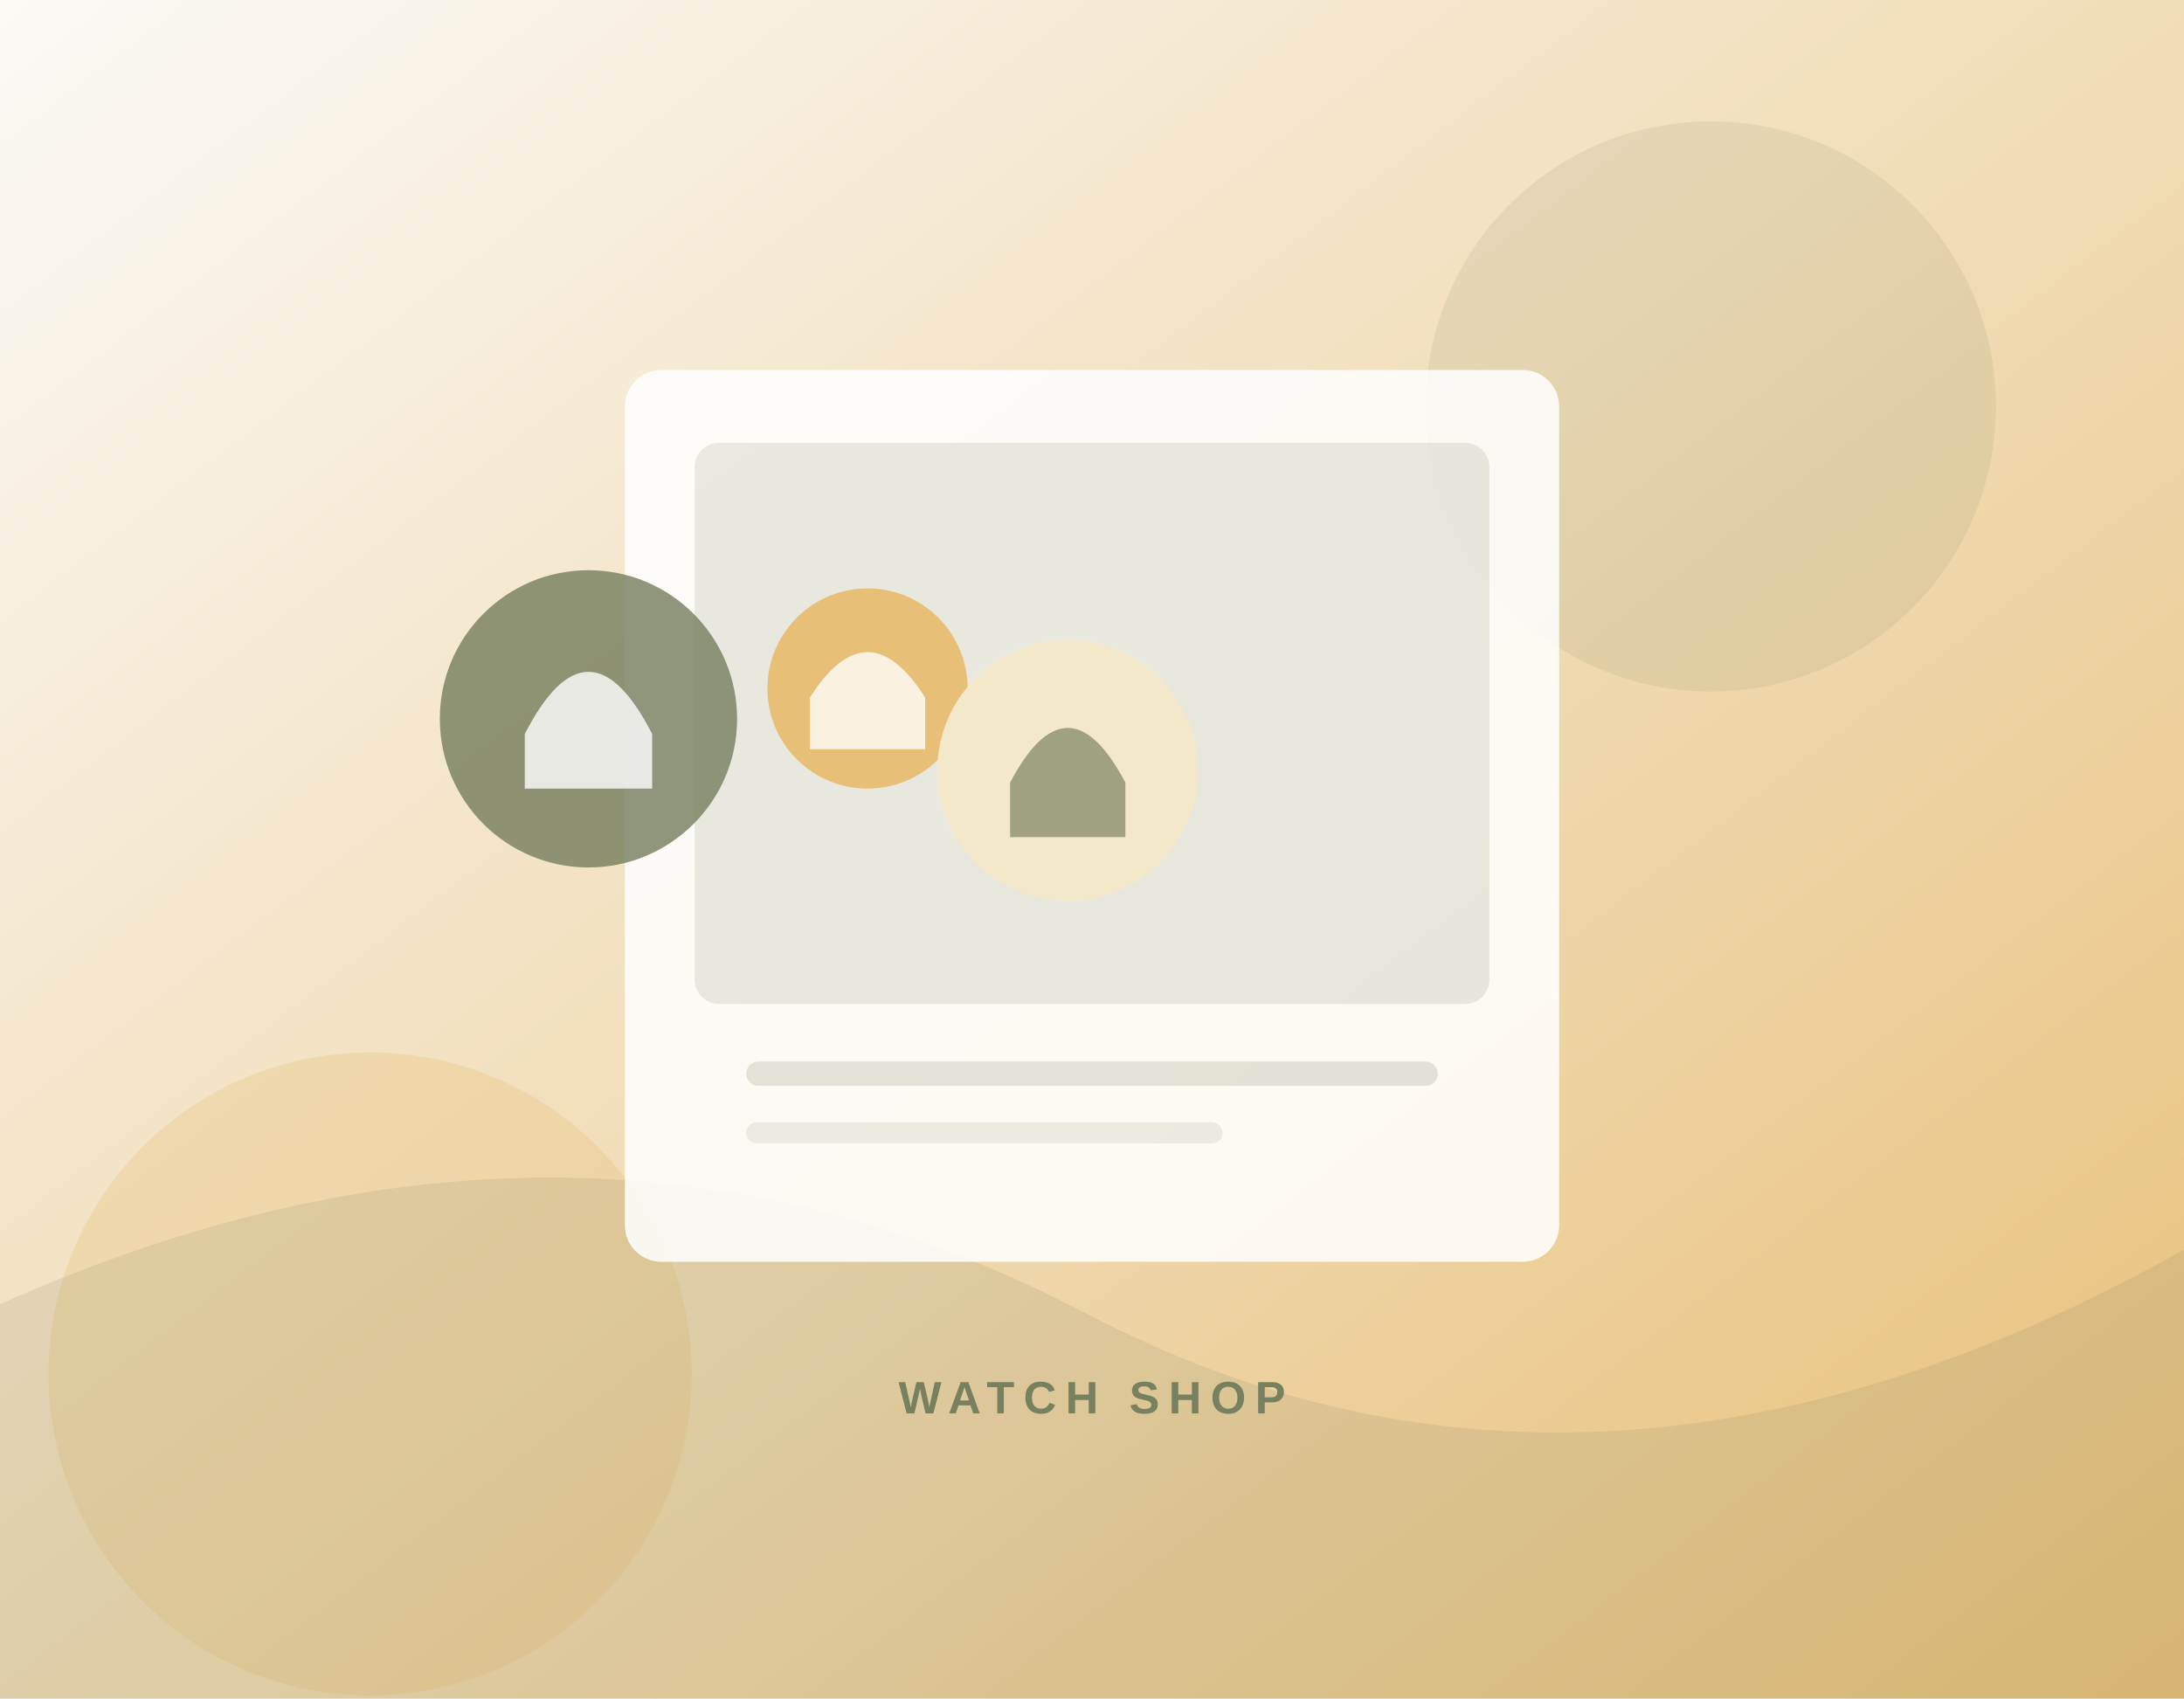
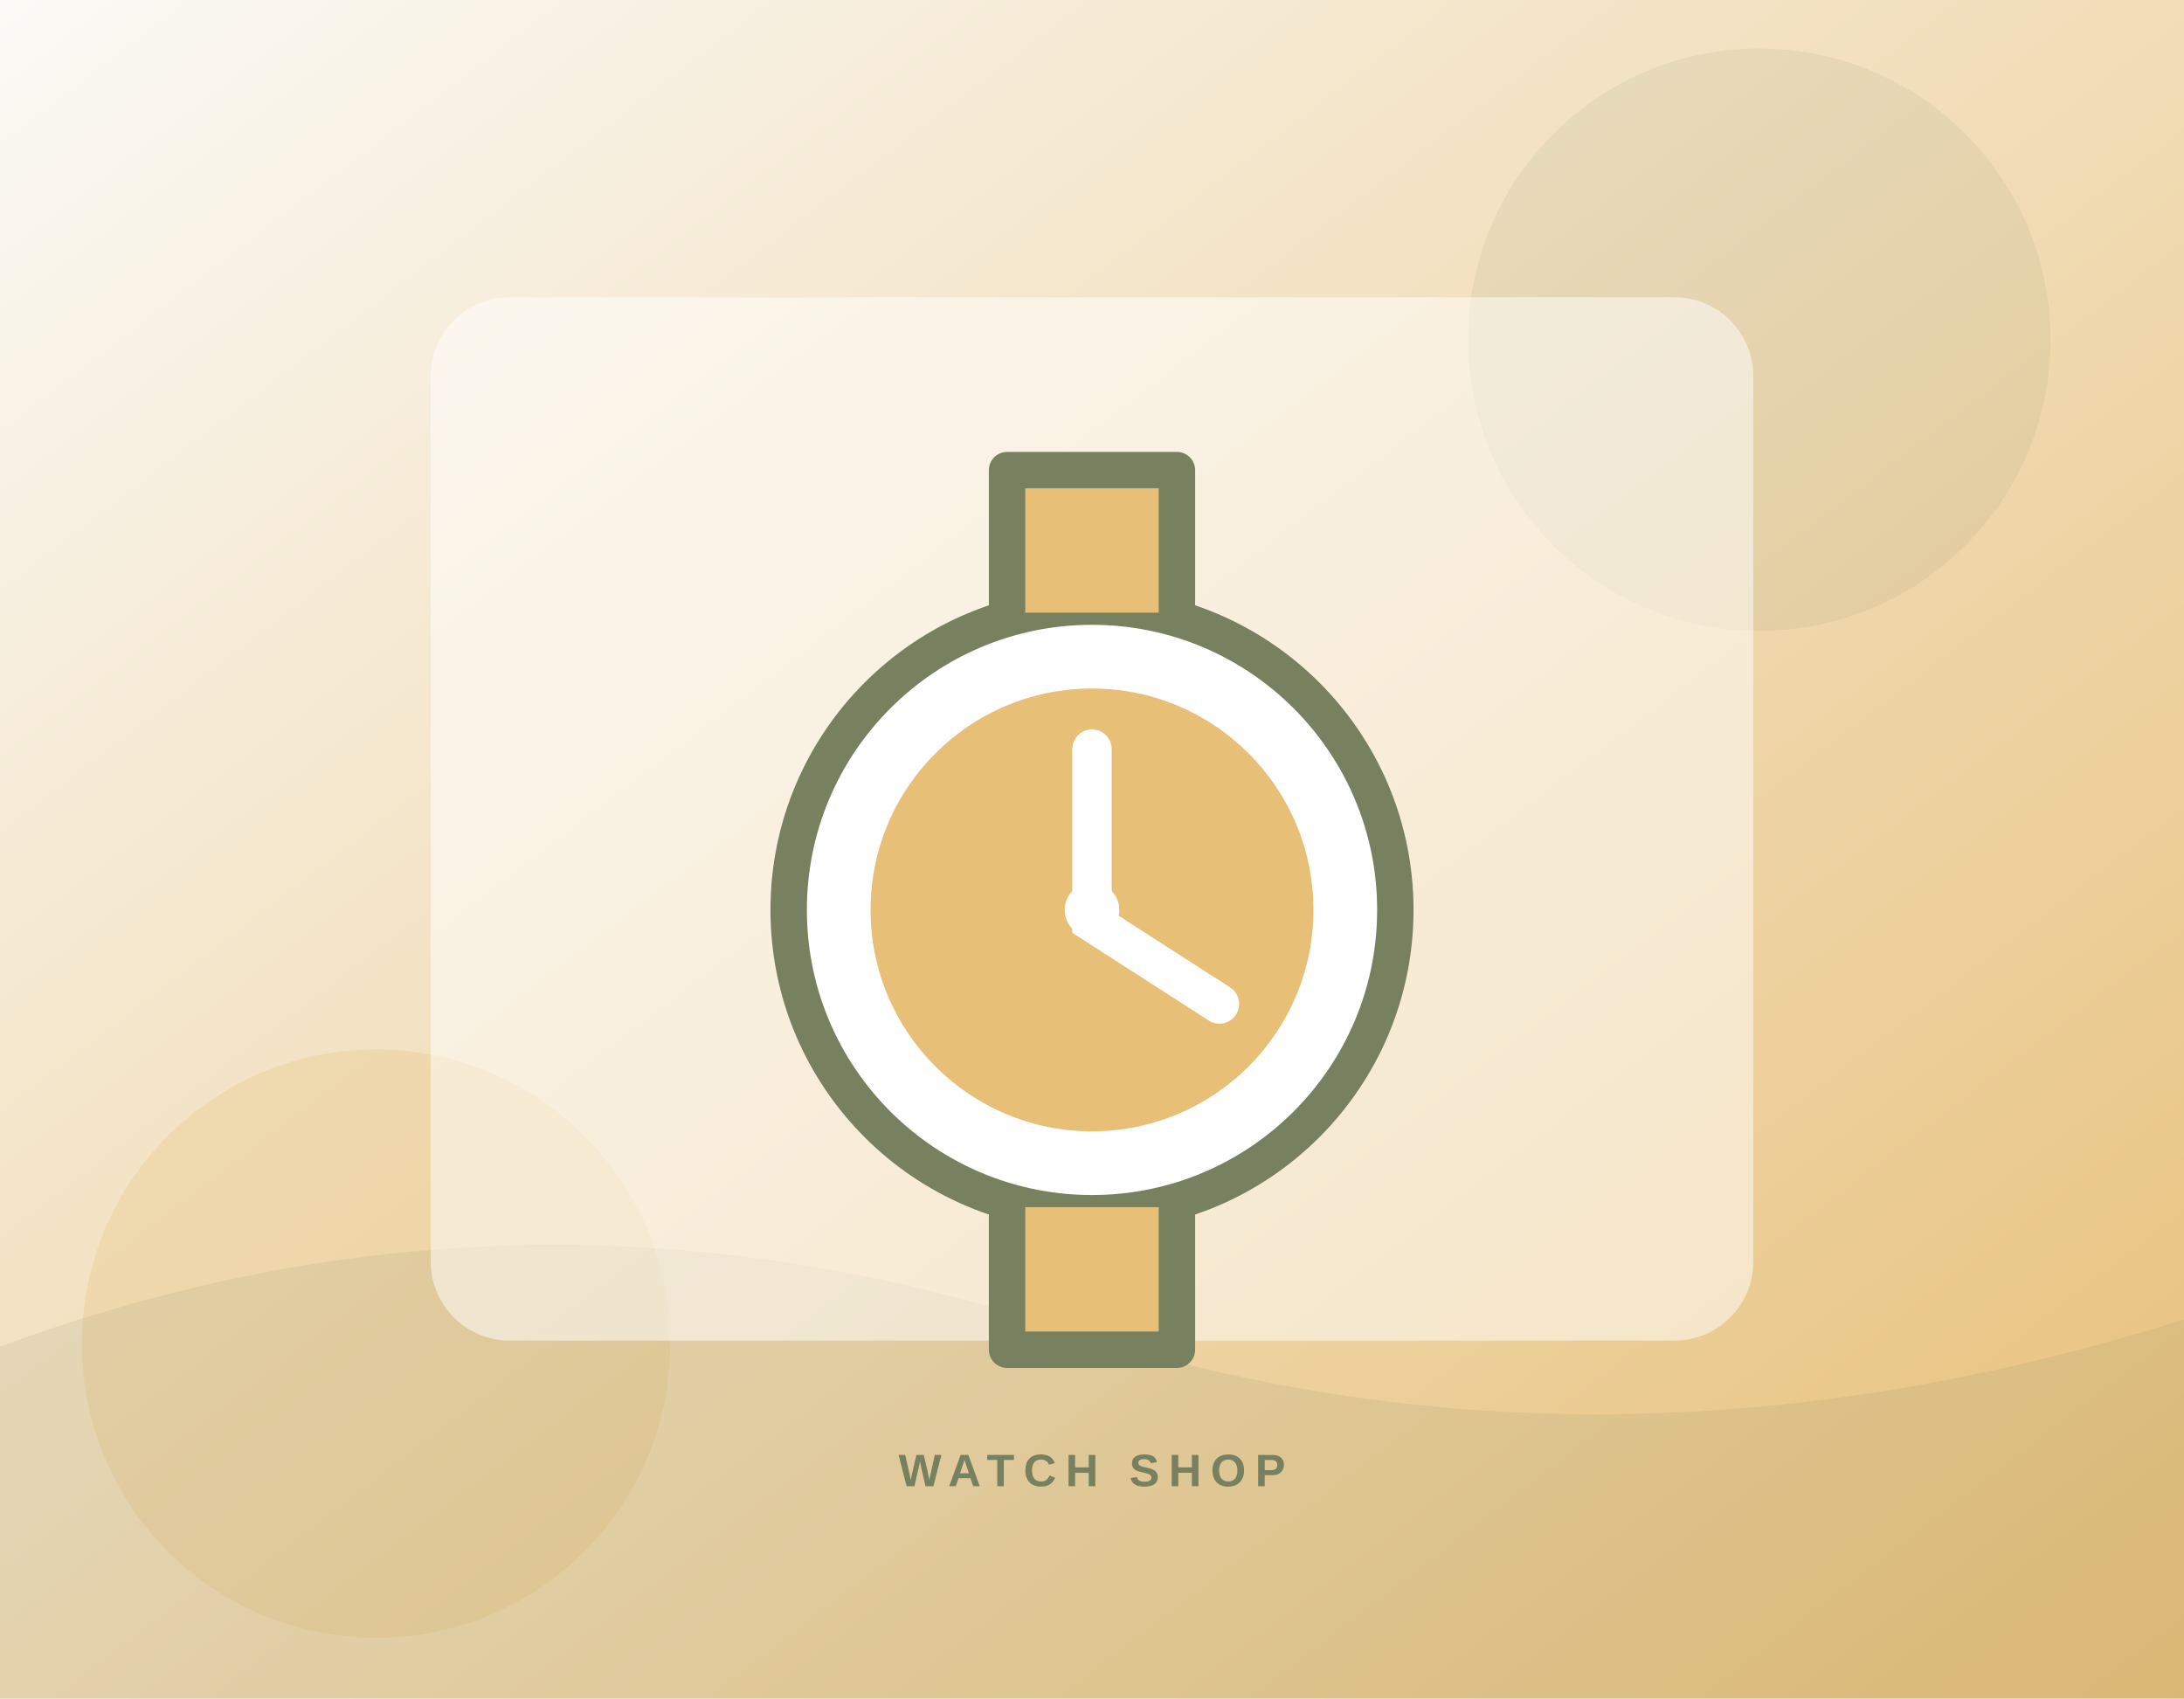
- <svg xmlns="http://www.w3.org/2000/svg" viewBox="0 0 720 560" role="img" aria-labelledby="title desc">
+ <svg xmlns="http://www.w3.org/2000/svg" viewBox="0 0 720 560" role="img" aria-labelledby="title desc" data-scene="watch">
  <defs>
    <linearGradient id="wash" x1="0" y1="0" x2="1" y2="1">
      <stop stop-color="#fbfaf6" />
      <stop offset="1" stop-color="#e7bf77" />
    </linearGradient>
  </defs>
  <rect width="720" height="560" fill="url(#wash)" />
-   <circle cx="564" cy="134" r="94" fill="#77805f" opacity=".12" />
-   <circle cx="122" cy="453" r="106" fill="#e7bf77" opacity=".3" />
-   <path d="M0 430 Q190 345 358 433 T720 412 V560 H0Z" fill="#77805f" opacity=".15" />
-   <rect x="206" y="122" width="308" height="294" rx="12" fill="#fff" opacity=".86" />
-   <rect x="229" y="146" width="262" height="185" rx="8" fill="#77805f" opacity=".16" />
-   <circle cx="194" cy="237" r="49" fill="#77805f" opacity=".82" />
-   <circle cx="286" cy="227" r="33" fill="#e7bf77" />
-   <circle cx="352" cy="254" r="43" fill="#f4e8cb" />
-   <path d="M173 242q21 -41 42 0v18h-42z" fill="#fff" opacity=".8" />
-   <path d="M267 230q19 -30 38 0v17h-38z" fill="#fff" opacity=".78" />
-   <path d="M333 258q19 -36 38 0v18h-38z" fill="#77805f" opacity=".68" />
-   <rect x="246" y="350" width="228" height="8" rx="4" fill="#77805f" opacity=".2" />
-   <rect x="246" y="370" width="157" height="7" rx="3.5" fill="#77805f" opacity=".13" />
-   <text x="360" y="466" text-anchor="middle" fill="#77805f" font-family="Arial,sans-serif" font-size="15" font-weight="700" letter-spacing="3">WATCH SHOP</text>
+   <circle cx="580" cy="112" r="96" fill="#77805f" opacity=".1" />
+   <circle cx="124" cy="443" r="97" fill="#e7bf77" opacity=".28" />
+   <path d="M0 444q173-64 350-6t370-3v125H0z" fill="#77805f" opacity=".12" />
+   <rect x="142" y="98" width="436" height="344" rx="26" fill="#fff" opacity=".5" />
+   <circle cx="360" cy="300" r="100" fill="#fff" stroke="#77805f" stroke-width="12" stroke-linecap="round" stroke-linejoin="round" />
+   <path d="M332 202v-47h56v47m-56 196v47h56v-47" fill="#e7bf77" stroke="#77805f" stroke-width="12" stroke-linecap="round" stroke-linejoin="round" />
+   <circle cx="360" cy="300" r="73" fill="#e7bf77" />
+   <path d="M360 247v57l42 27" fill="none" stroke="#fff" stroke-width="13" stroke-linecap="round" />
+   <circle cx="360" cy="300" r="9" fill="#fff" />
+   <text x="360" y="490" text-anchor="middle" fill="#77805f" font-family="Arial,sans-serif" font-size="15" font-weight="700" letter-spacing="3">WATCH SHOP</text>
</svg>
